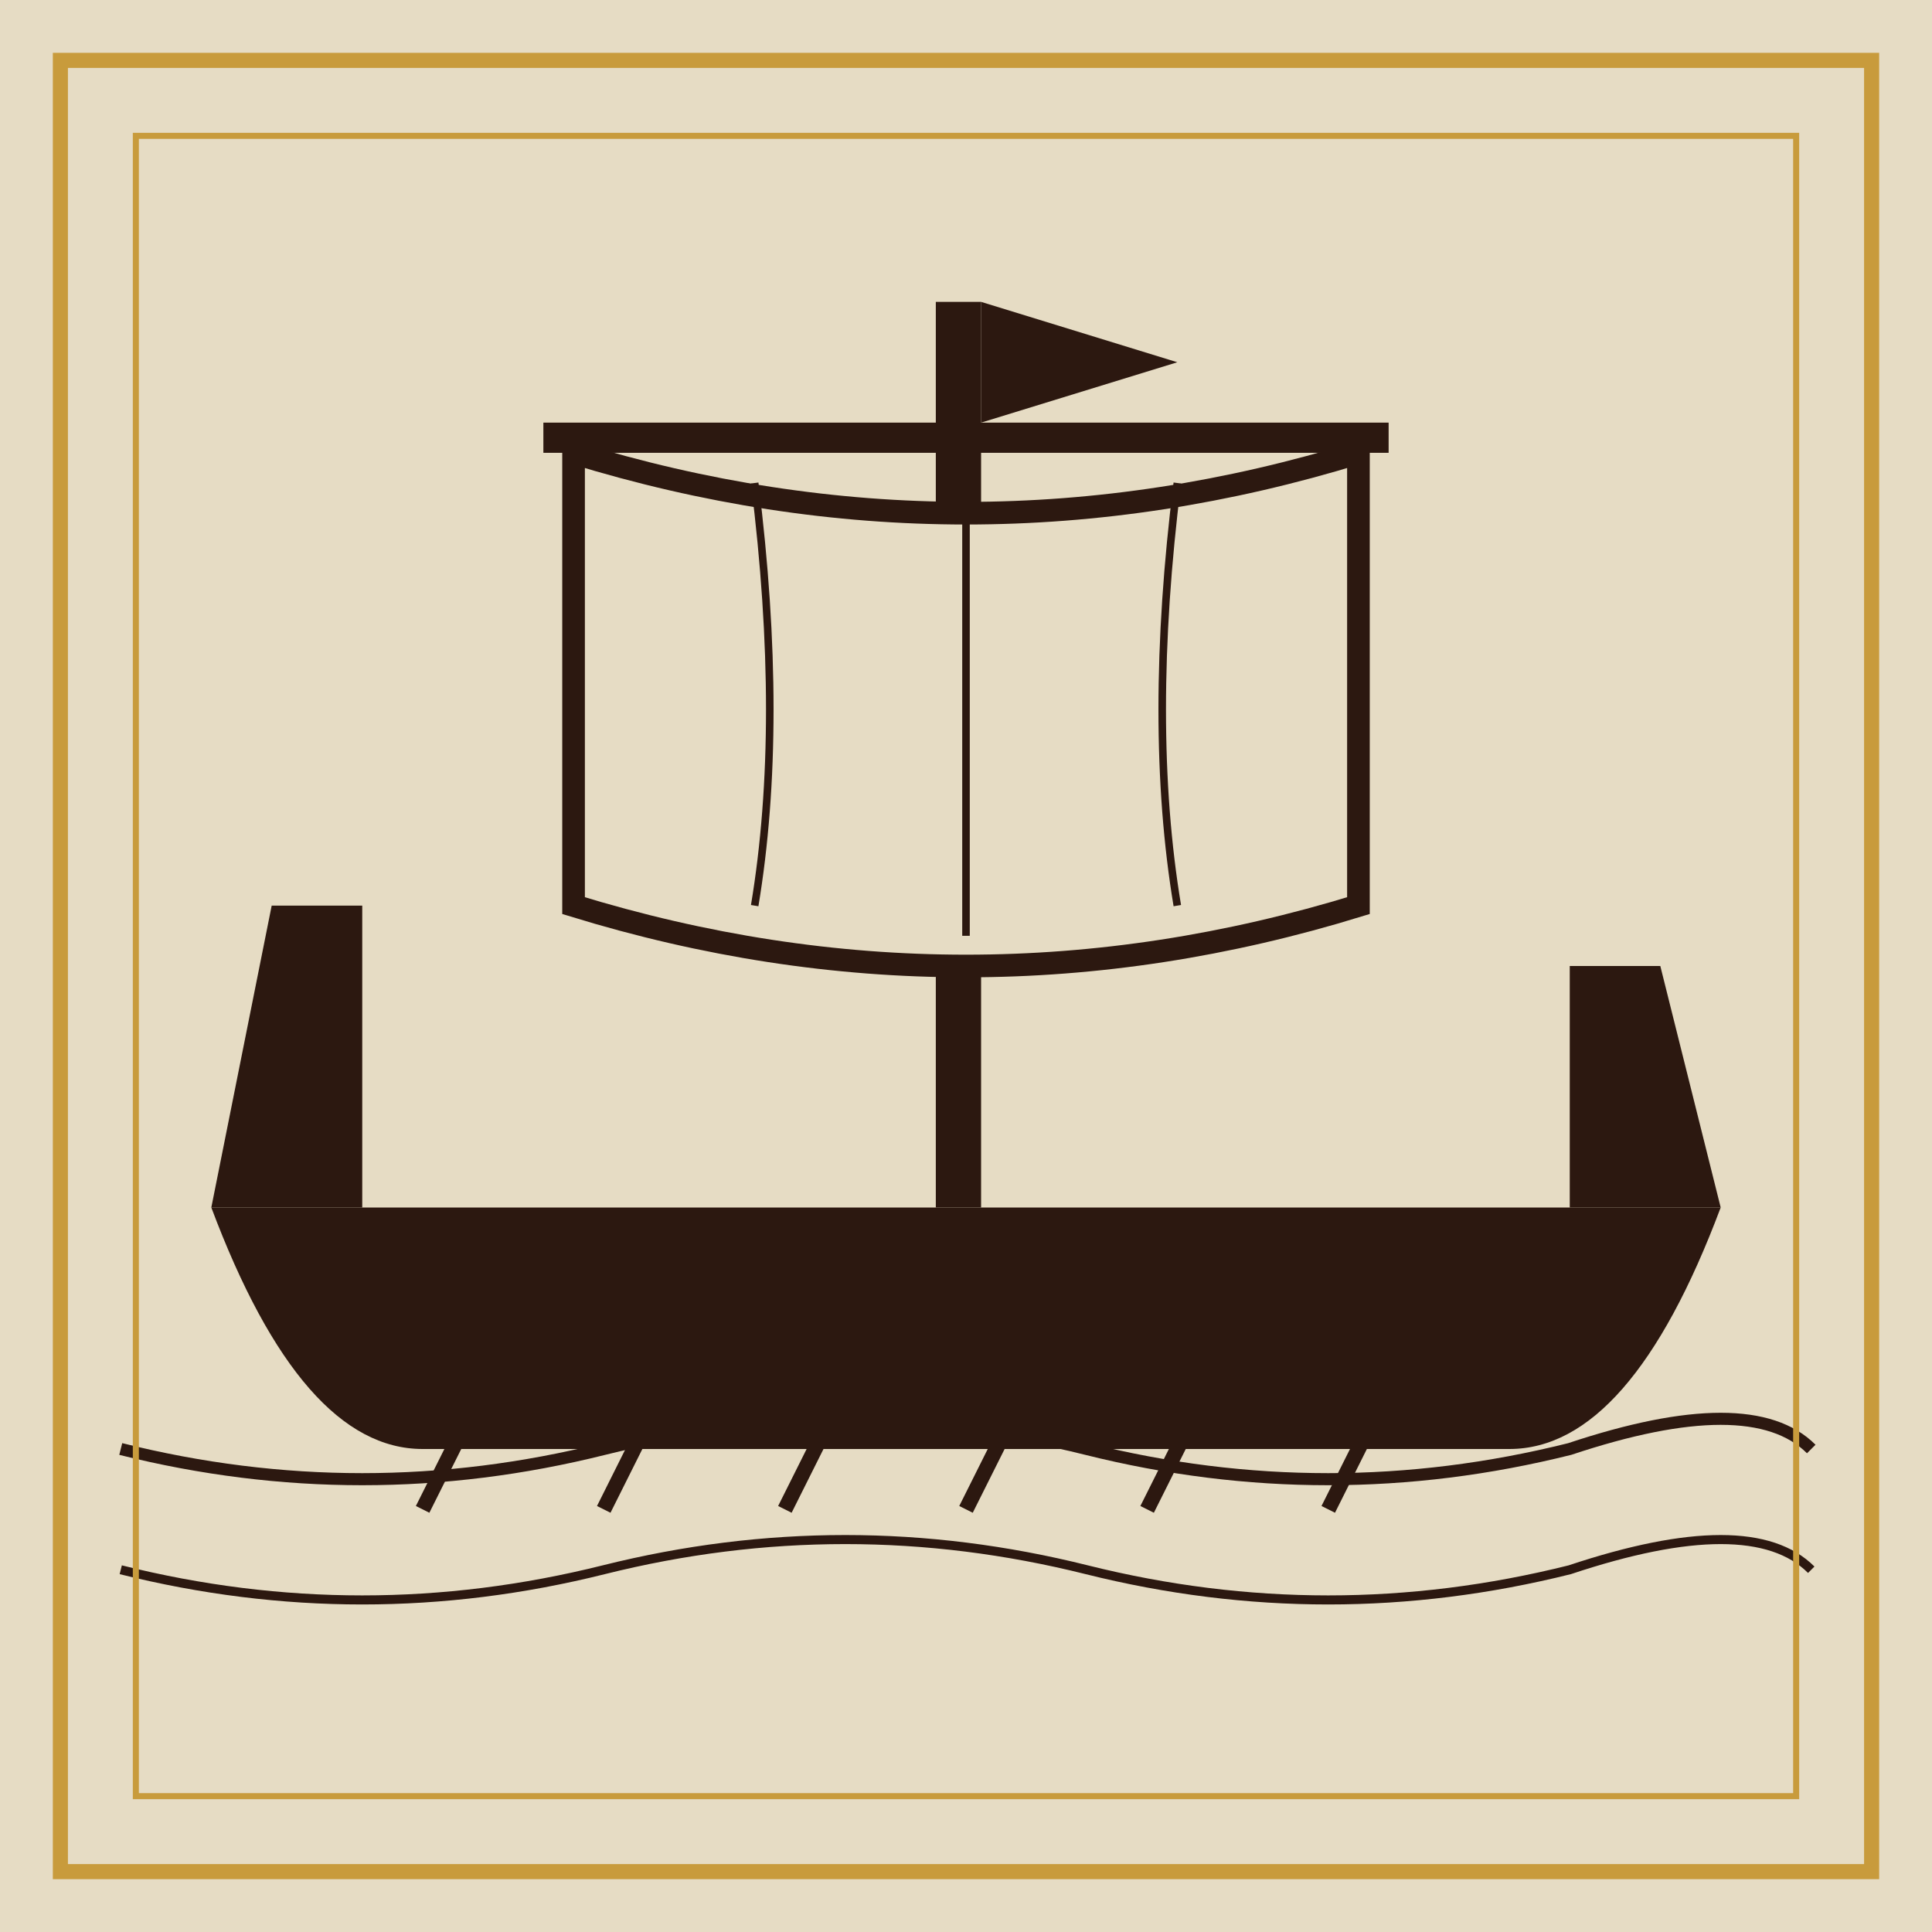
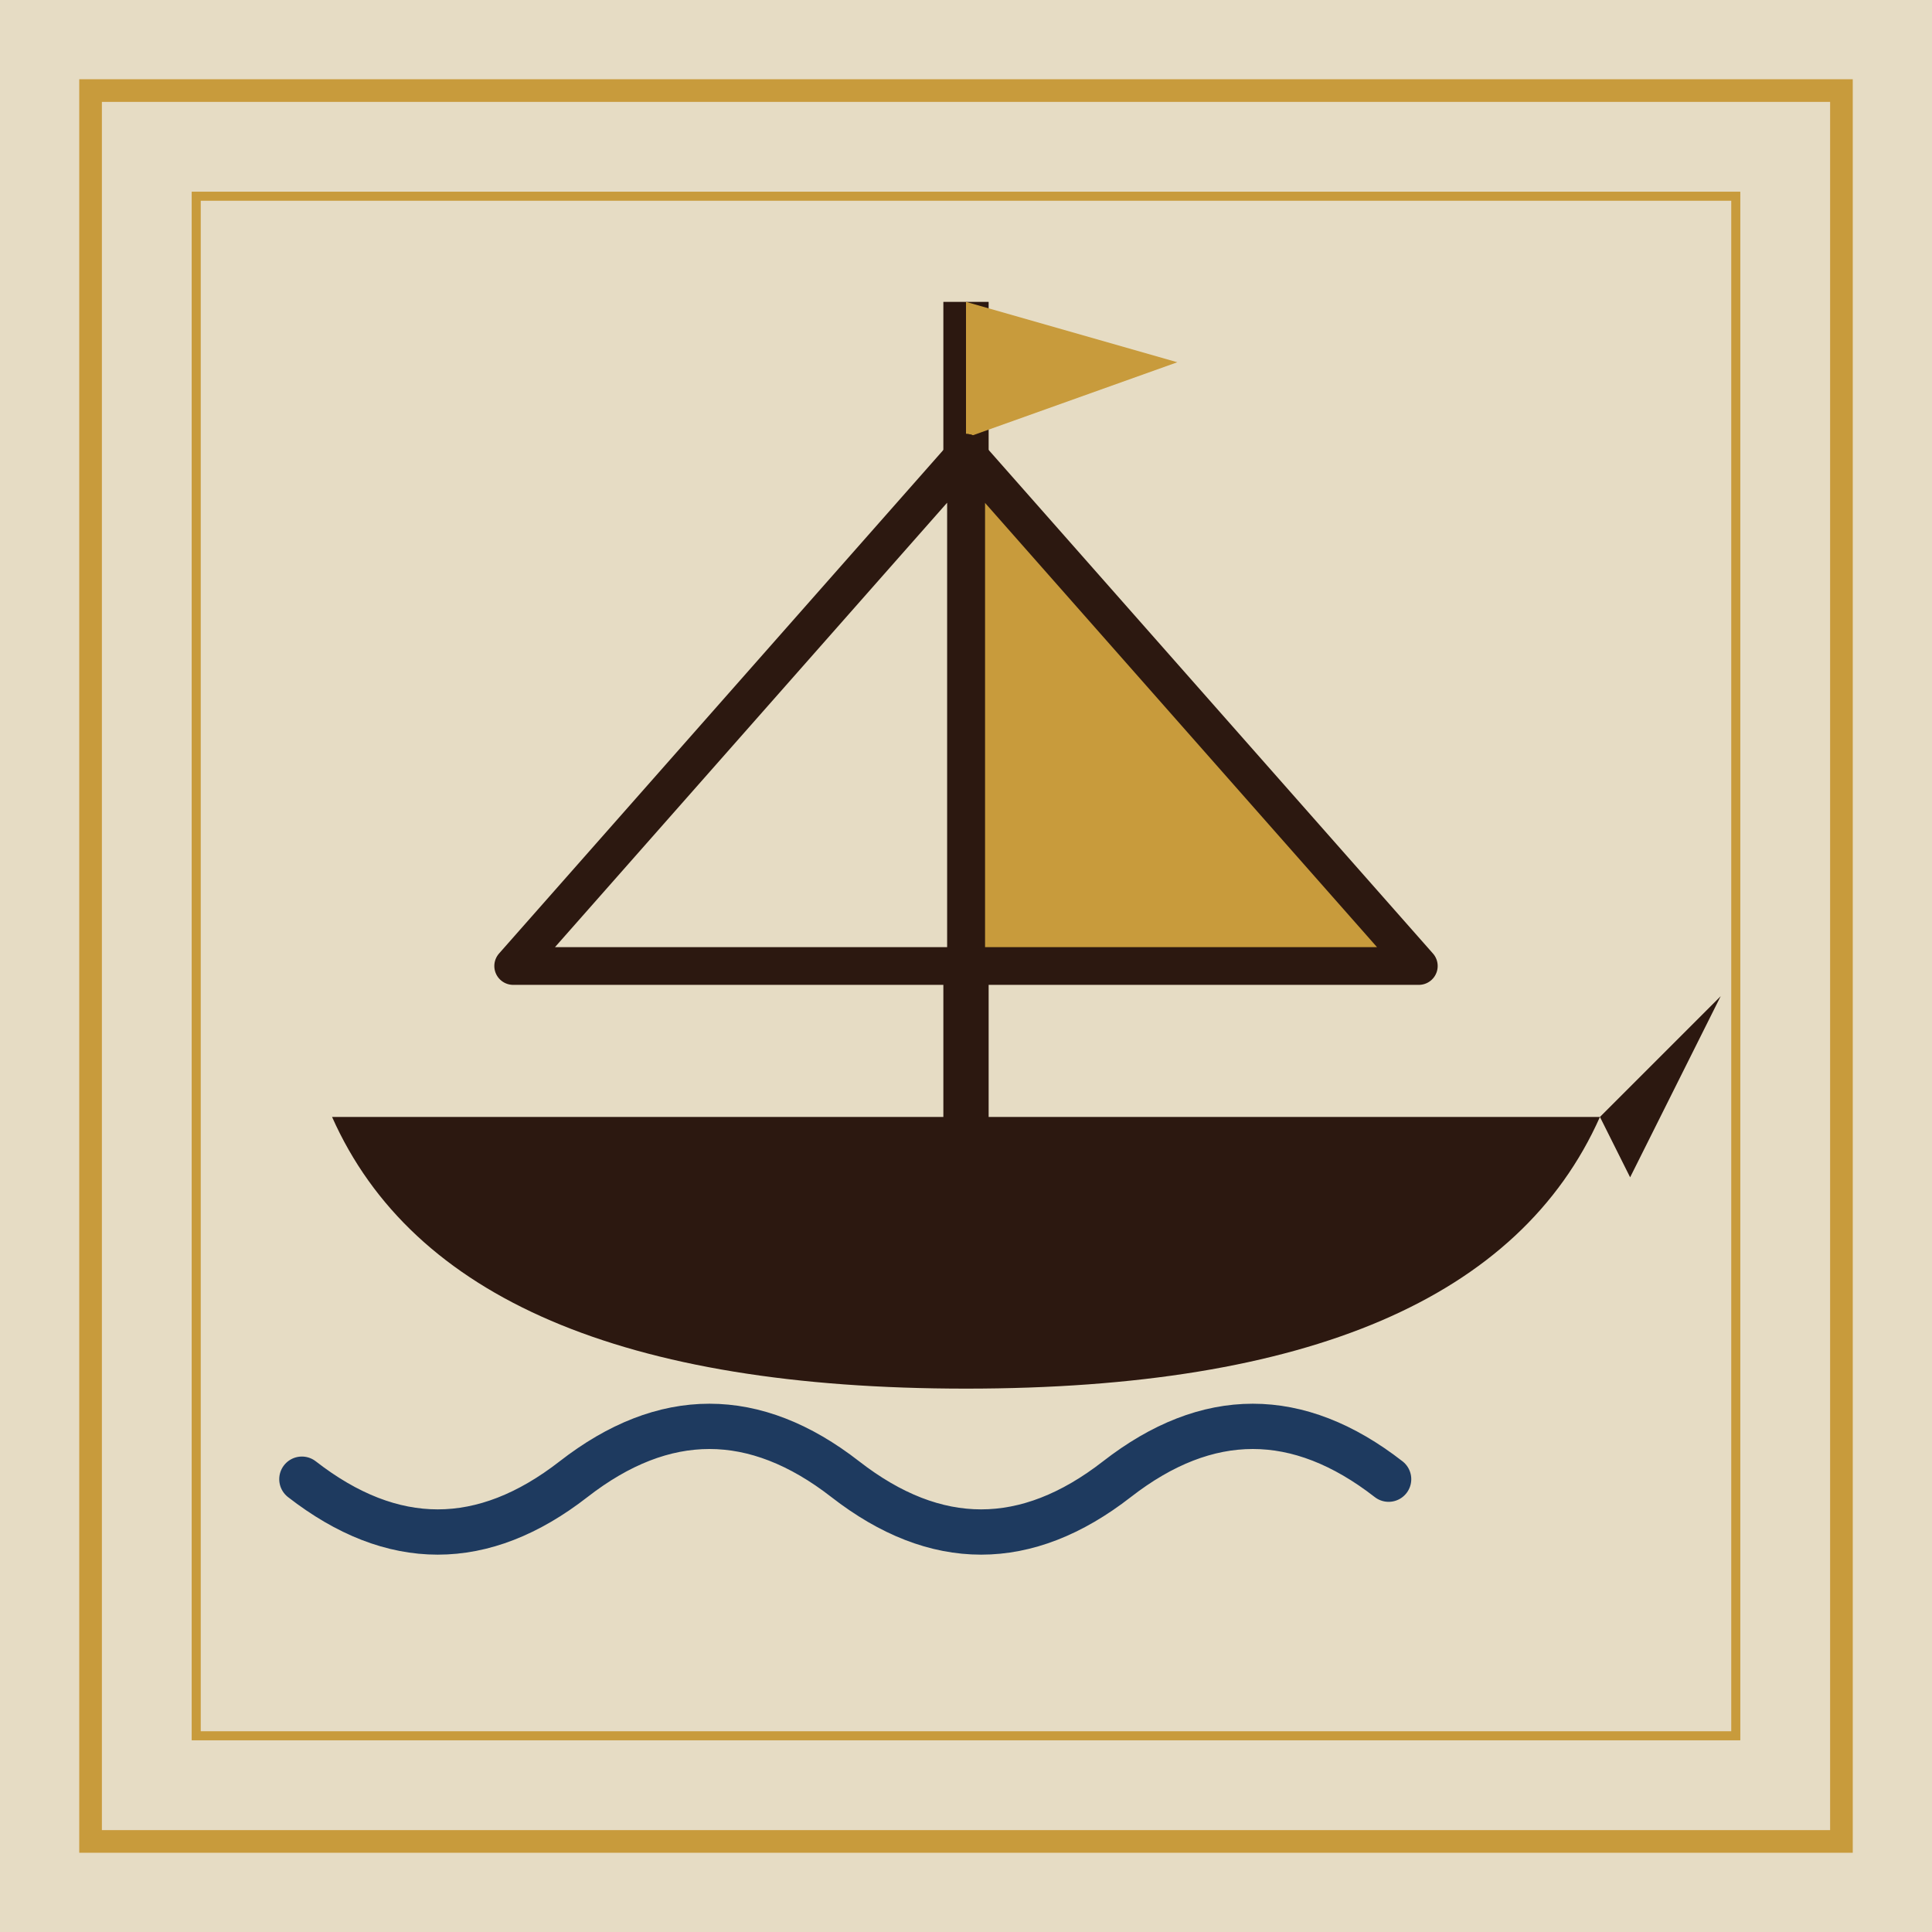
- <svg xmlns="http://www.w3.org/2000/svg" viewBox="0 0 128 128" role="img" aria-label="Foreign — galley ship">
+ <svg xmlns="http://www.w3.org/2000/svg" viewBox="0 0 128 128" role="img" aria-label="Foreign — a galley under sail">
  <rect width="128" height="128" fill="#e6dcc4" />
-   <path d="M 8 96 Q 24 100 40 96 Q 56 92 72 96 Q 88 100 104 96 Q 116 92 120 96" fill="none" stroke="#2c1810" stroke-width="0.8" />
-   <path d="M 8 104 Q 24 108 40 104 Q 56 100 72 104 Q 88 108 104 104 Q 116 100 120 104" fill="none" stroke="#2c1810" stroke-width="0.6" />
-   <path d="M 14 80 L 114 80 Q 108 96 100 96 L 28 96 Q 20 96 14 80 Z" fill="#2c1810" />
-   <path d="M 14 80 L 18 60 L 24 60 L 24 80 Z" fill="#2c1810" />
-   <path d="M 114 80 L 110 64 L 104 64 L 104 80 Z" fill="#2c1810" />
-   <rect x="62" y="20" width="3" height="60" fill="#2c1810" />
-   <rect x="36" y="28" width="56" height="2" fill="#2c1810" />
-   <path d="M 38 30 Q 64 38 90 30 L 90 60 Q 64 68 38 60 Z" fill="#e6dcc4" stroke="#2c1810" stroke-width="1.5" />
-   <path d="M 50 32 Q 52 48 50 60" fill="none" stroke="#2c1810" stroke-width="0.5" />
-   <path d="M 64 34 Q 64 48 64 62" fill="none" stroke="#2c1810" stroke-width="0.5" />
-   <path d="M 78 32 Q 76 48 78 60" fill="none" stroke="#2c1810" stroke-width="0.5" />
-   <g stroke="#2c1810" stroke-width="1" fill="none">
-     <line x1="32" y1="92" x2="28" y2="100" />
-     <line x1="44" y1="92" x2="40" y2="100" />
-     <line x1="56" y1="92" x2="52" y2="100" />
-     <line x1="68" y1="92" x2="64" y2="100" />
-     <line x1="80" y1="92" x2="76" y2="100" />
-     <line x1="92" y1="92" x2="88" y2="100" />
+   <line x1="64" y1="20" x2="64" y2="80" stroke="#2c1810" stroke-width="3" />
+   <path d="M64 20 L78 24 L64 29 Z" fill="#c89b3c" />
+   <path d="M64 30 L94 64 L64 64 Z" fill="#c89b3c" stroke="#2c1810" stroke-width="2.5" stroke-linejoin="round" />
+   <path d="M64 30 L34 64 L64 64 Z" fill="#e6dcc4" stroke="#2c1810" stroke-width="2.5" stroke-linejoin="round" />
+   <path d="M22 74 L106 74 Q98 92 64 92 Q30 92 22 74 Z" fill="#2c1810" />
+   <path d="M106 74 L114 66 L108 78 Z" fill="#2c1810" />
+   <g fill="none" stroke="#1e3a5f" stroke-width="3" stroke-linecap="round">
+     <path d="M20 98 q9 7 18 0 q9 -7 18 0 q9 7 18 0 q9 -7 18 0" />
  </g>
-   <path d="M 65 20 L 78 24 L 65 28 Z" fill="#2c1810" />
  <g fill="none" stroke="#c89b3c">
-     <rect x="4" y="4" width="120" height="120" stroke-width="1" />
-     <rect x="9" y="9" width="110" height="110" stroke-width="0.4" />
+     <rect x="6" y="6" width="116" height="116" stroke-width="1.5" />
+     <rect x="13" y="13" width="102" height="102" stroke-width="0.6" />
  </g>
</svg>
